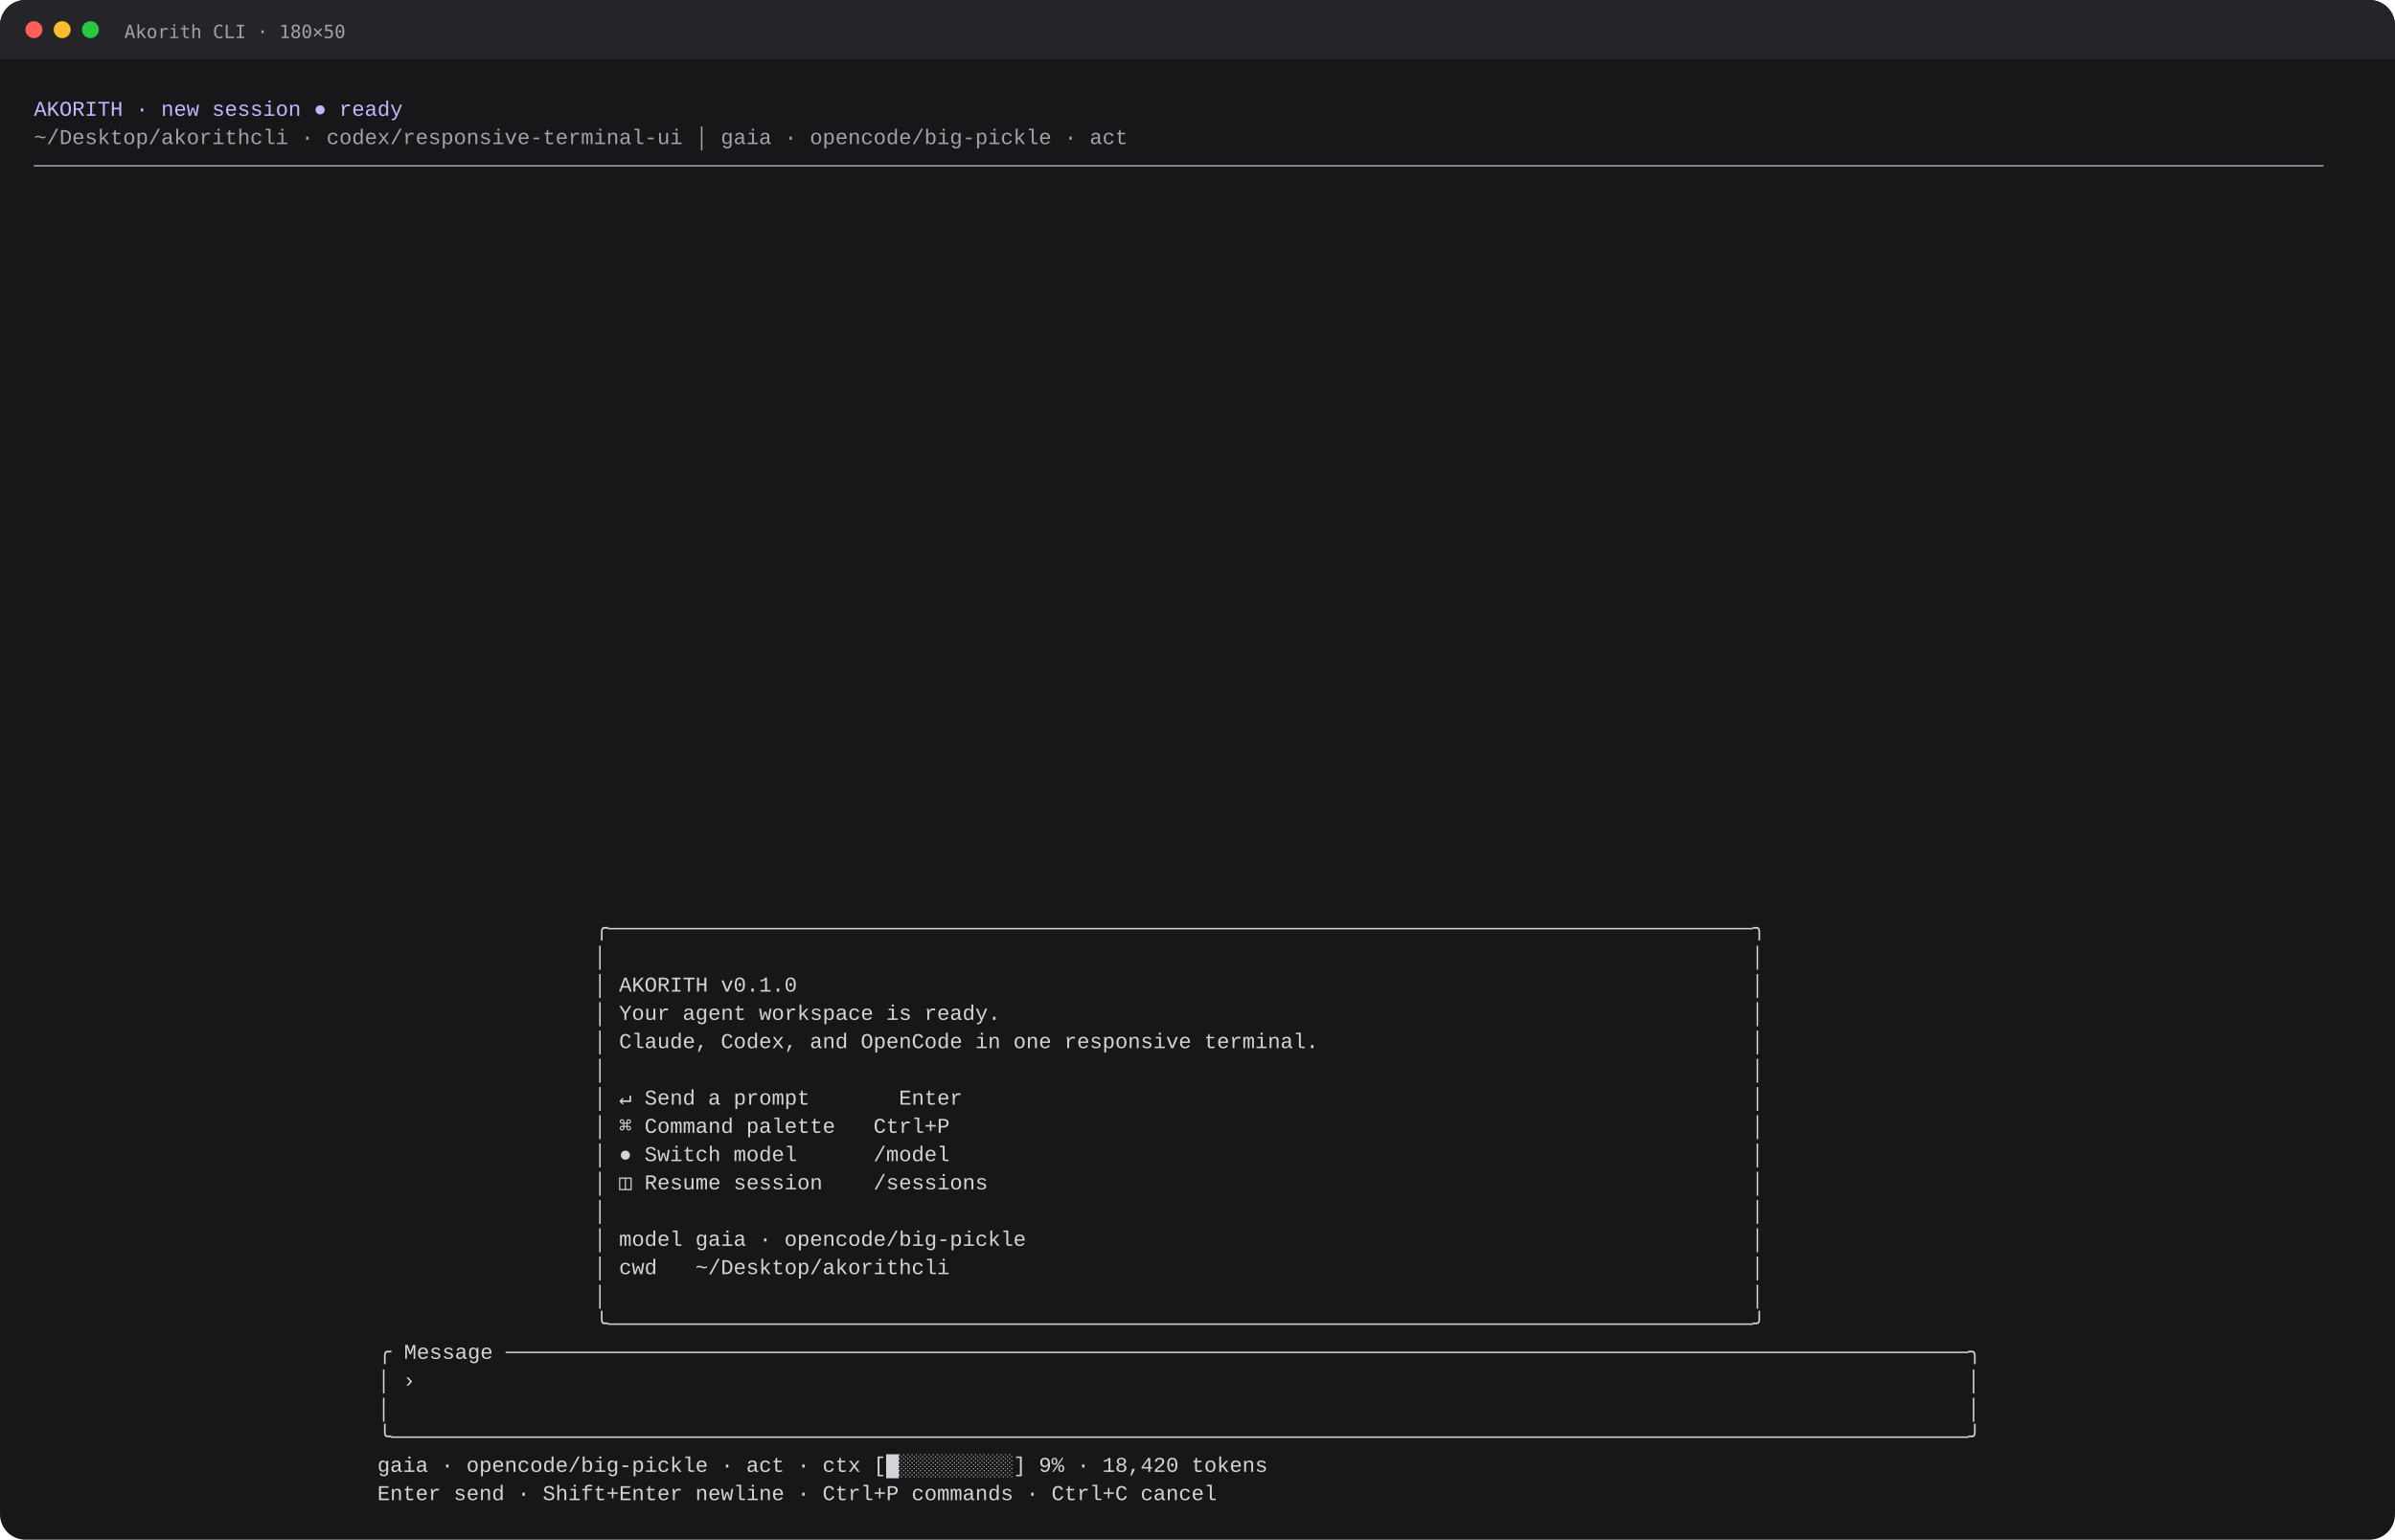
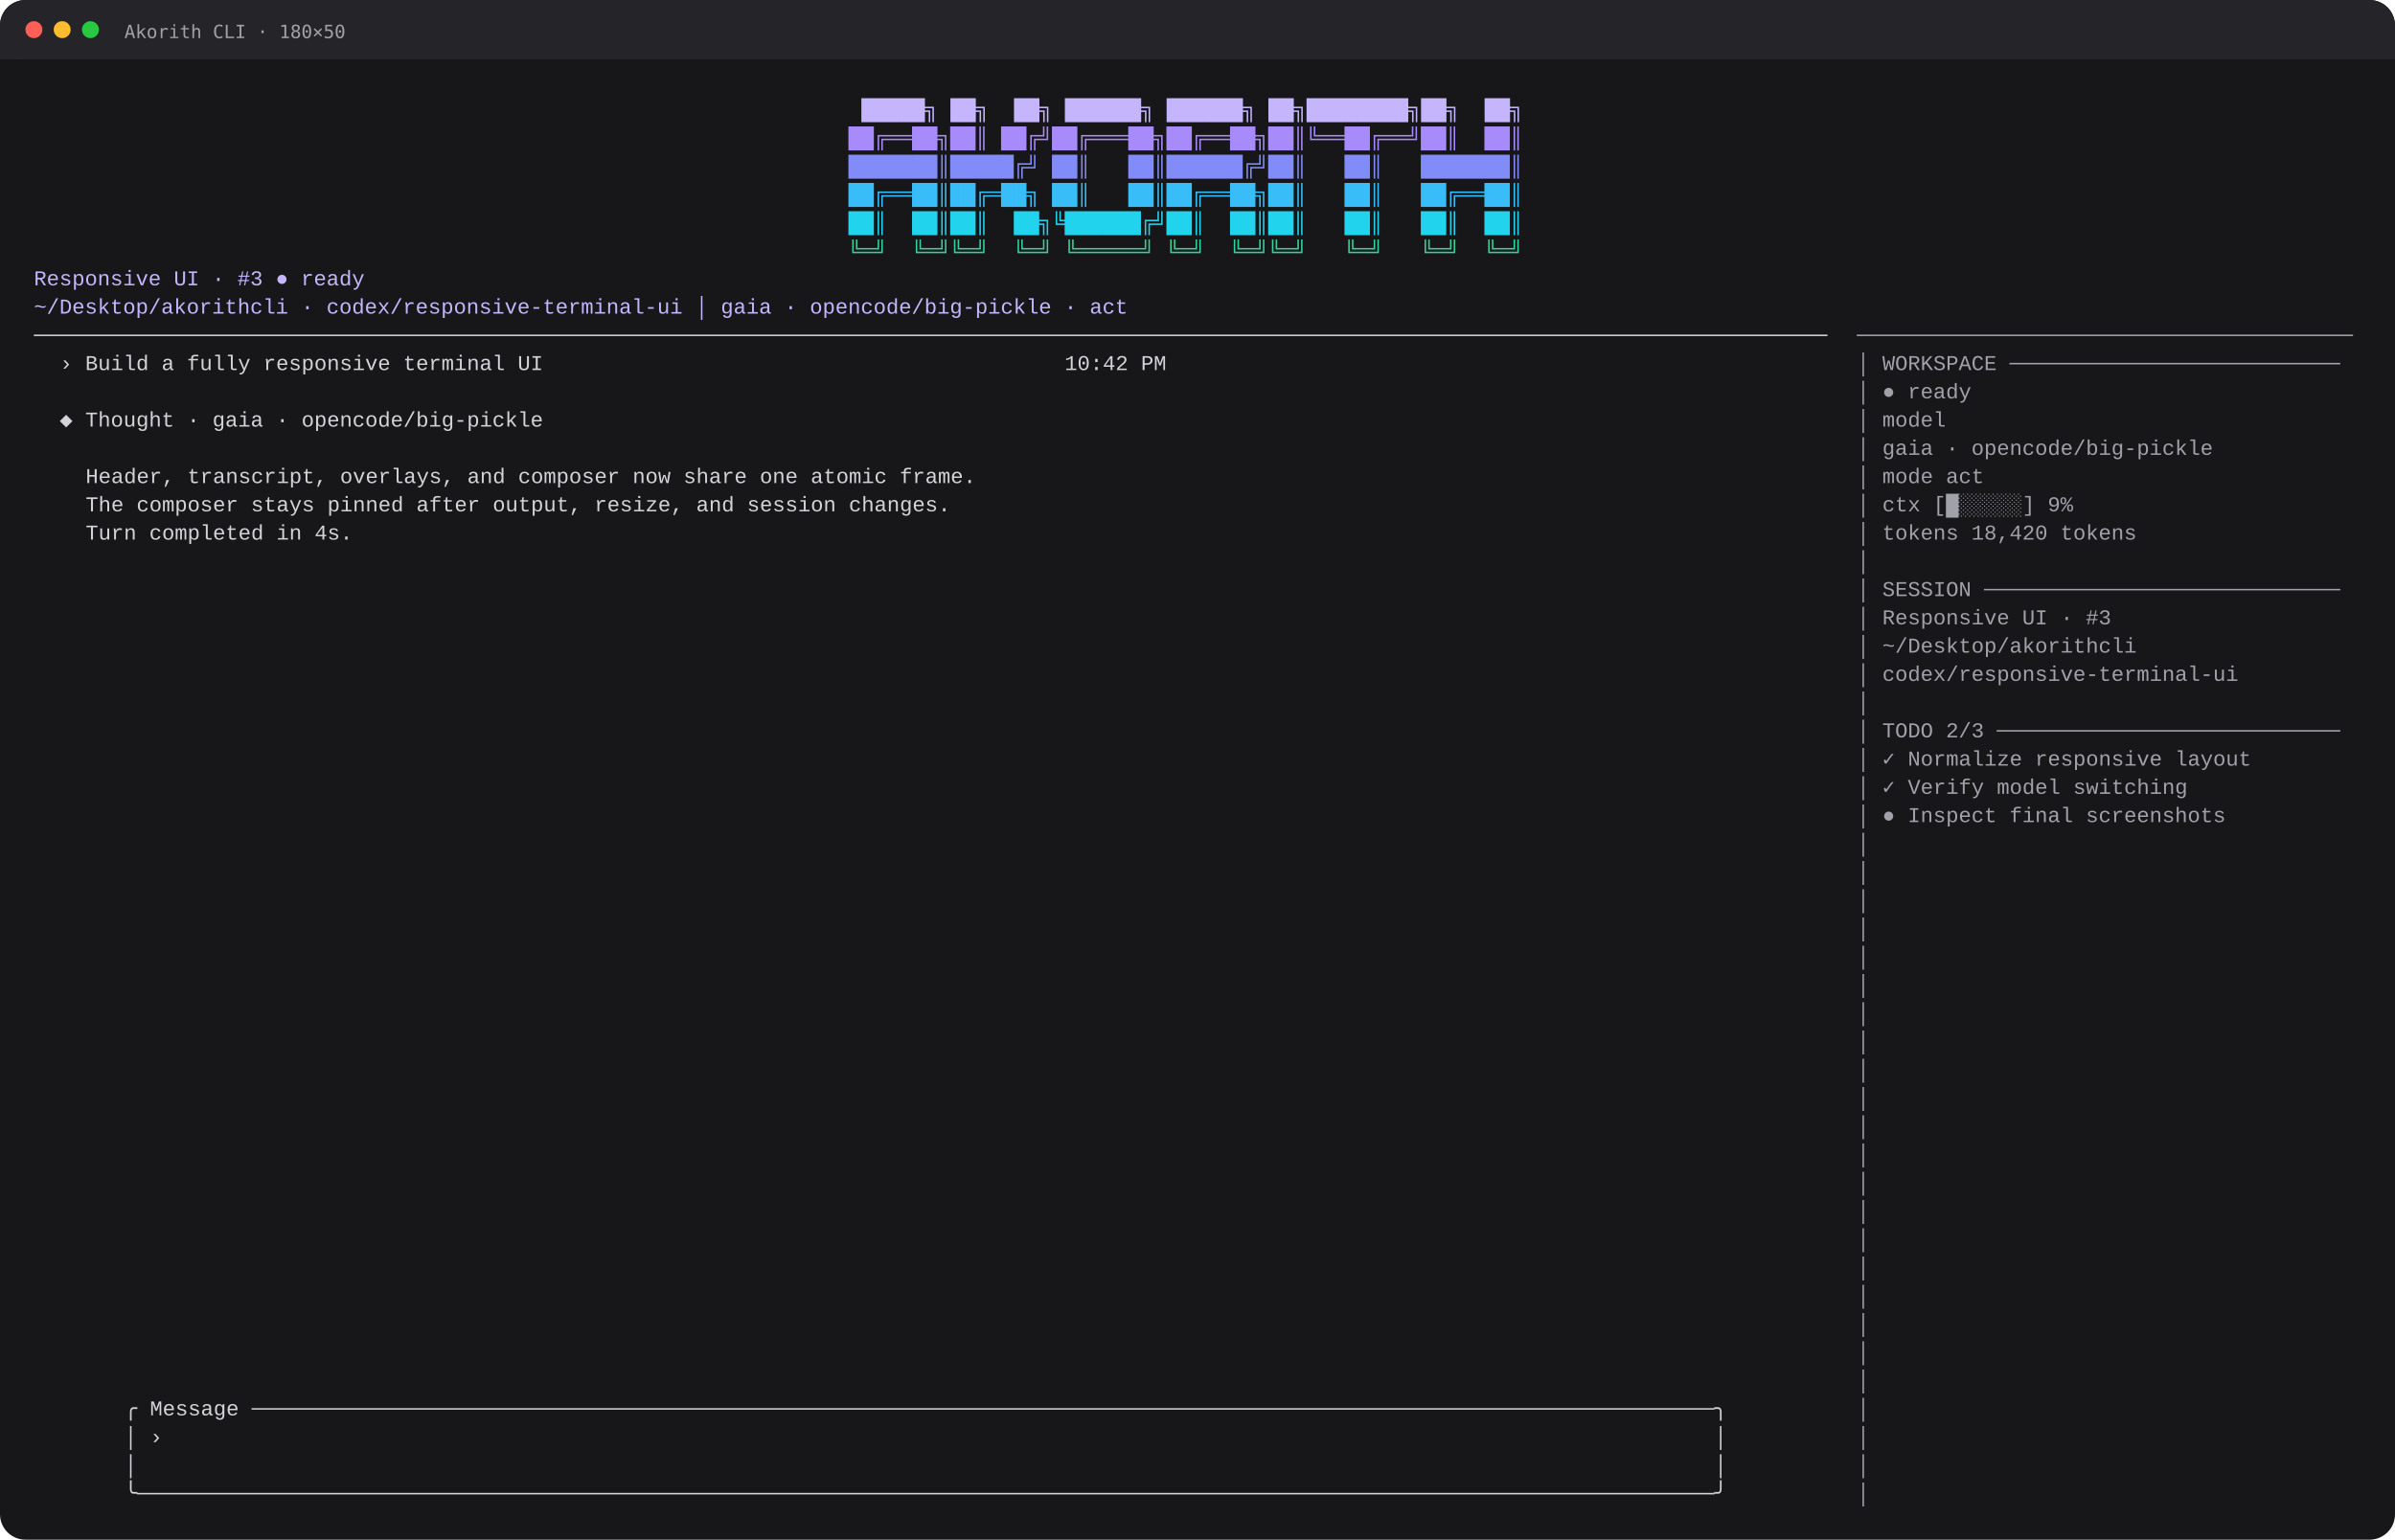
<svg xmlns="http://www.w3.org/2000/svg" width="1695" height="1090" viewBox="0 0 1695 1090">
-   <rect width="100%" height="100%" rx="18" fill="#171719" />
-   <rect x="0" y="0" width="100%" height="42" rx="18" fill="#252529" />
-   <rect x="0" y="24" width="100%" height="18" fill="#252529" />
+   <rect width="1695" height="1090" rx="18" fill="#171719" />
+   <rect x="0" y="0" width="1695" height="42" rx="18" fill="#252529" />
+   <rect x="0" y="24" width="1695" height="18" fill="#252529" />
  <circle cx="24" cy="21" r="6" fill="#ff5f57" />
  <circle cx="44" cy="21" r="6" fill="#febc2e" />
  <circle cx="64" cy="21" r="6" fill="#28c840" />
  <text x="88" y="27" fill="#a1a1aa" font-family="Menlo, Monaco, monospace" font-size="13">Akorith CLI · 180×50</text>
  <g font-family="Menlo, Monaco, 'Courier New', monospace" font-size="15" font-weight="500">
-     <text x="24" y="82" fill="#c4b5fd" xml:space="preserve">AKORITH · new session ● ready                                                                                                                                                       </text>
-     <text x="24" y="102" fill="#a1a1aa" xml:space="preserve">~/Desktop/akorithcli · codex/responsive-terminal-ui │ gaia · opencode/big-pickle · act                                                                                              </text>
-     <text x="24" y="122" fill="#a1a1aa" xml:space="preserve">────────────────────────────────────────────────────────────────────────────────────────────────────────────────────────────────────────────────────────────────────────────────────</text>
-     <text x="24" y="142" fill="#d4d4d8" xml:space="preserve">                                                                                                                                                                                    </text>
-     <text x="24" y="162" fill="#d4d4d8" xml:space="preserve">                                                                                                                                                                                    </text>
-     <text x="24" y="182" fill="#d4d4d8" xml:space="preserve">                                                                                                                                                                                    </text>
-     <text x="24" y="202" fill="#d4d4d8" xml:space="preserve">                                                                                                                                                                                    </text>
-     <text x="24" y="222" fill="#d4d4d8" xml:space="preserve">                                                                                                                                                                                    </text>
-     <text x="24" y="242" fill="#d4d4d8" xml:space="preserve">                                                                                                                                                                                    </text>
-     <text x="24" y="262" fill="#d4d4d8" xml:space="preserve">                                                                                                                                                                                    </text>
-     <text x="24" y="282" fill="#d4d4d8" xml:space="preserve">                                                                                                                                                                                    </text>
-     <text x="24" y="302" fill="#d4d4d8" xml:space="preserve">                                                                                                                                                                                    </text>
-     <text x="24" y="322" fill="#d4d4d8" xml:space="preserve">                                                                                                                                                                                    </text>
-     <text x="24" y="342" fill="#d4d4d8" xml:space="preserve">                                                                                                                                                                                    </text>
-     <text x="24" y="362" fill="#d4d4d8" xml:space="preserve">                                                                                                                                                                                    </text>
-     <text x="24" y="382" fill="#d4d4d8" xml:space="preserve">                                                                                                                                                                                    </text>
-     <text x="24" y="402" fill="#d4d4d8" xml:space="preserve">                                                                                                                                                                                    </text>
-     <text x="24" y="422" fill="#d4d4d8" xml:space="preserve">                                                                                                                                                                                    </text>
-     <text x="24" y="442" fill="#d4d4d8" xml:space="preserve">                                                                                                                                                                                    </text>
-     <text x="24" y="462" fill="#d4d4d8" xml:space="preserve">                                                                                                                                                                                    </text>
-     <text x="24" y="482" fill="#d4d4d8" xml:space="preserve">                                                                                                                                                                                    </text>
-     <text x="24" y="502" fill="#d4d4d8" xml:space="preserve">                                                                                                                                                                                    </text>
-     <text x="24" y="522" fill="#d4d4d8" xml:space="preserve">                                                                                                                                                                                    </text>
-     <text x="24" y="542" fill="#d4d4d8" xml:space="preserve">                                                                                                                                                                                    </text>
-     <text x="24" y="562" fill="#d4d4d8" xml:space="preserve">                                                                                                                                                                                    </text>
-     <text x="24" y="582" fill="#d4d4d8" xml:space="preserve">                                                                                                                                                                                    </text>
-     <text x="24" y="602" fill="#d4d4d8" xml:space="preserve">                                                                                                                                                                                    </text>
-     <text x="24" y="622" fill="#d4d4d8" xml:space="preserve">                                                                                                                                                                                    </text>
-     <text x="24" y="642" fill="#d4d4d8" xml:space="preserve">                                                                                                                                                                                    </text>
-     <text x="24" y="662" fill="#d4d4d8" xml:space="preserve">                                            ╭──────────────────────────────────────────────────────────────────────────────────────────╮                                            </text>
-     <text x="24" y="682" fill="#d4d4d8" xml:space="preserve">                                            │                                                                                          │                                            </text>
-     <text x="24" y="702" fill="#d4d4d8" xml:space="preserve">                                            │ AKORITH v0.1.0                                                                           │                                            </text>
-     <text x="24" y="722" fill="#d4d4d8" xml:space="preserve">                                            │ Your agent workspace is ready.                                                           │                                            </text>
-     <text x="24" y="742" fill="#d4d4d8" xml:space="preserve">                                            │ Claude, Codex, and OpenCode in one responsive terminal.                                  │                                            </text>
-     <text x="24" y="762" fill="#d4d4d8" xml:space="preserve">                                            │                                                                                          │                                            </text>
-     <text x="24" y="782" fill="#d4d4d8" xml:space="preserve">                                            │ ↵ Send a prompt       Enter                                                              │                                            </text>
-     <text x="24" y="802" fill="#d4d4d8" xml:space="preserve">                                            │ ⌘ Command palette   Ctrl+P                                                               │                                            </text>
-     <text x="24" y="822" fill="#d4d4d8" xml:space="preserve">                                            │ ● Switch model      /model                                                               │                                            </text>
-     <text x="24" y="842" fill="#d4d4d8" xml:space="preserve">                                            │ ◫ Resume session    /sessions                                                            │                                            </text>
-     <text x="24" y="862" fill="#d4d4d8" xml:space="preserve">                                            │                                                                                          │                                            </text>
-     <text x="24" y="882" fill="#d4d4d8" xml:space="preserve">                                            │ model gaia · opencode/big-pickle                                                         │                                            </text>
-     <text x="24" y="902" fill="#d4d4d8" xml:space="preserve">                                            │ cwd   ~/Desktop/akorithcli                                                               │                                            </text>
-     <text x="24" y="922" fill="#d4d4d8" xml:space="preserve">                                            │                                                                                          │                                            </text>
-     <text x="24" y="942" fill="#d4d4d8" xml:space="preserve">                                            ╰──────────────────────────────────────────────────────────────────────────────────────────╯                                            </text>
-     <text x="24" y="962" fill="#d4d4d8" xml:space="preserve">                           ╭ Message ───────────────────────────────────────────────────────────────────────────────────────────────────────────────────╮                           </text>
-     <text x="24" y="982" fill="#d4d4d8" xml:space="preserve">                           │ ›                                                                                                                          │                           </text>
-     <text x="24" y="1002" fill="#d4d4d8" xml:space="preserve">                           │                                                                                                                            │                           </text>
-     <text x="24" y="1022" fill="#d4d4d8" xml:space="preserve">                           ╰────────────────────────────────────────────────────────────────────────────────────────────────────────────────────────────╯                           </text>
-     <text x="24" y="1042" fill="#d4d4d8" xml:space="preserve">                           gaia · opencode/big-pickle · act · ctx [█░░░░░░░░░] 9% · 18,420 tokens                                                                                   </text>
-     <text x="24" y="1062" fill="#d4d4d8" xml:space="preserve">                           Enter send · Shift+Enter newline · Ctrl+P commands · Ctrl+C cancel                                                                                       </text>
+     <text x="609.6" y="82" fill="#c4b5fd" xml:space="preserve">█████╗ ██╗  ██╗ ██████╗ ██████╗ ██╗████████╗██╗  ██╗</text>
+     <text x="600.45" y="102" fill="#a78bfa" xml:space="preserve">██╔══██╗██║ ██╔╝██╔═══██╗██╔══██╗██║╚══██╔══╝██║  ██║</text>
+     <text x="600.45" y="122" fill="#818cf8" xml:space="preserve">███████║█████╔╝ ██║   ██║██████╔╝██║   ██║   ███████║</text>
+     <text x="600.45" y="142" fill="#38bdf8" xml:space="preserve">██╔══██║██╔═██╗ ██║   ██║██╔══██╗██║   ██║   ██╔══██║</text>
+     <text x="600.45" y="162" fill="#22d3ee" xml:space="preserve">██║  ██║██║  ██╗╚██████╔╝██║  ██║██║   ██║   ██║  ██║</text>
+     <text x="600.45" y="182" fill="#34d399" xml:space="preserve">╚═╝  ╚═╝╚═╝  ╚═╝ ╚═════╝ ╚═╝  ╚═╝╚═╝   ╚═╝   ╚═╝  ╚═╝</text>
+     <text x="24" y="202" fill="#c4b5fd" xml:space="preserve">Responsive UI · #3 ● ready</text>
+     <text x="24" y="222" fill="#c4b5fd" xml:space="preserve">~/Desktop/akorithcli · codex/responsive-terminal-ui │ gaia · opencode/big-pickle · act</text>
+     <text x="24" y="242" fill="#d4d4d8" xml:space="preserve">─────────────────────────────────────────────────────────────────────────────────────────────────────────────────────────────────────────────</text>
+     <text x="1314.15" y="242" fill="#a1a1aa" xml:space="preserve">───────────────────────────────────────</text>
+     <text x="42.3" y="262" fill="#d4d4d8" xml:space="preserve">› Build a fully responsive terminal UI                                         10:42 PM</text>
+     <text x="1314.15" y="262" fill="#a1a1aa" xml:space="preserve">│ WORKSPACE ──────────────────────────</text>
+     <text x="1314.15" y="282" fill="#a1a1aa" xml:space="preserve">│ ● ready</text>
+     <text x="42.3" y="302" fill="#d4d4d8" xml:space="preserve">◆ Thought · gaia · opencode/big-pickle</text>
+     <text x="1314.15" y="302" fill="#a1a1aa" xml:space="preserve">│ model</text>
+     <text x="1314.15" y="322" fill="#a1a1aa" xml:space="preserve">│ gaia · opencode/big-pickle</text>
+     <text x="60.6" y="342" fill="#d4d4d8" xml:space="preserve">Header, transcript, overlays, and composer now share one atomic frame.</text>
+     <text x="1314.15" y="342" fill="#a1a1aa" xml:space="preserve">│ mode act</text>
+     <text x="60.6" y="362" fill="#d4d4d8" xml:space="preserve">The composer stays pinned after output, resize, and session changes.</text>
+     <text x="1314.15" y="362" fill="#a1a1aa" xml:space="preserve">│ ctx [█░░░░░] 9%</text>
+     <text x="60.6" y="382" fill="#d4d4d8" xml:space="preserve">Turn completed in 4s.</text>
+     <text x="1314.15" y="382" fill="#a1a1aa" xml:space="preserve">│ tokens 18,420 tokens</text>
+     <text x="1314.15" y="402" fill="#a1a1aa" xml:space="preserve">│</text>
+     <text x="1314.15" y="422" fill="#a1a1aa" xml:space="preserve">│ SESSION ────────────────────────────</text>
+     <text x="1314.15" y="442" fill="#a1a1aa" xml:space="preserve">│ Responsive UI · #3</text>
+     <text x="1314.15" y="462" fill="#a1a1aa" xml:space="preserve">│ ~/Desktop/akorithcli</text>
+     <text x="1314.15" y="482" fill="#a1a1aa" xml:space="preserve">│ codex/responsive-terminal-ui</text>
+     <text x="1314.15" y="502" fill="#a1a1aa" xml:space="preserve">│</text>
+     <text x="1314.15" y="522" fill="#a1a1aa" xml:space="preserve">│ TODO 2/3 ───────────────────────────</text>
+     <text x="1314.15" y="542" fill="#a1a1aa" xml:space="preserve">│ ✓ Normalize responsive layout</text>
+     <text x="1314.15" y="562" fill="#a1a1aa" xml:space="preserve">│ ✓ Verify model switching</text>
+     <text x="1314.15" y="582" fill="#a1a1aa" xml:space="preserve">│ ● Inspect final screenshots</text>
+     <text x="1314.15" y="602" fill="#a1a1aa" xml:space="preserve">│</text>
+     <text x="1314.15" y="622" fill="#a1a1aa" xml:space="preserve">│</text>
+     <text x="1314.15" y="642" fill="#a1a1aa" xml:space="preserve">│</text>
+     <text x="1314.15" y="662" fill="#a1a1aa" xml:space="preserve">│</text>
+     <text x="1314.15" y="682" fill="#a1a1aa" xml:space="preserve">│</text>
+     <text x="1314.15" y="702" fill="#a1a1aa" xml:space="preserve">│</text>
+     <text x="1314.15" y="722" fill="#a1a1aa" xml:space="preserve">│</text>
+     <text x="1314.15" y="742" fill="#a1a1aa" xml:space="preserve">│</text>
+     <text x="1314.15" y="762" fill="#a1a1aa" xml:space="preserve">│</text>
+     <text x="1314.15" y="782" fill="#a1a1aa" xml:space="preserve">│</text>
+     <text x="1314.15" y="802" fill="#a1a1aa" xml:space="preserve">│</text>
+     <text x="1314.15" y="822" fill="#a1a1aa" xml:space="preserve">│</text>
+     <text x="1314.15" y="842" fill="#a1a1aa" xml:space="preserve">│</text>
+     <text x="1314.15" y="862" fill="#a1a1aa" xml:space="preserve">│</text>
+     <text x="1314.15" y="882" fill="#a1a1aa" xml:space="preserve">│</text>
+     <text x="1314.15" y="902" fill="#a1a1aa" xml:space="preserve">│</text>
+     <text x="1314.15" y="922" fill="#a1a1aa" xml:space="preserve">│</text>
+     <text x="1314.15" y="942" fill="#a1a1aa" xml:space="preserve">│</text>
+     <text x="1314.15" y="962" fill="#a1a1aa" xml:space="preserve">│</text>
+     <text x="1314.15" y="982" fill="#a1a1aa" xml:space="preserve">│</text>
+     <text x="88.05" y="1002" fill="#d4d4d8" xml:space="preserve">╭ Message ───────────────────────────────────────────────────────────────────────────────────────────────────────────────────╮</text>
+     <text x="1314.15" y="1002" fill="#a1a1aa" xml:space="preserve">│</text>
+     <text x="88.05" y="1022" fill="#d4d4d8" xml:space="preserve">│ ›                                                                                                                          │</text>
+     <text x="1314.15" y="1022" fill="#a1a1aa" xml:space="preserve">│</text>
+     <text x="88.05" y="1042" fill="#d4d4d8" xml:space="preserve">│                                                                                                                            │</text>
+     <text x="1314.15" y="1042" fill="#a1a1aa" xml:space="preserve">│</text>
+     <text x="88.05" y="1062" fill="#d4d4d8" xml:space="preserve">╰────────────────────────────────────────────────────────────────────────────────────────────────────────────────────────────╯</text>
+     <text x="1314.15" y="1062" fill="#a1a1aa" xml:space="preserve">│</text>
  </g>
</svg>
